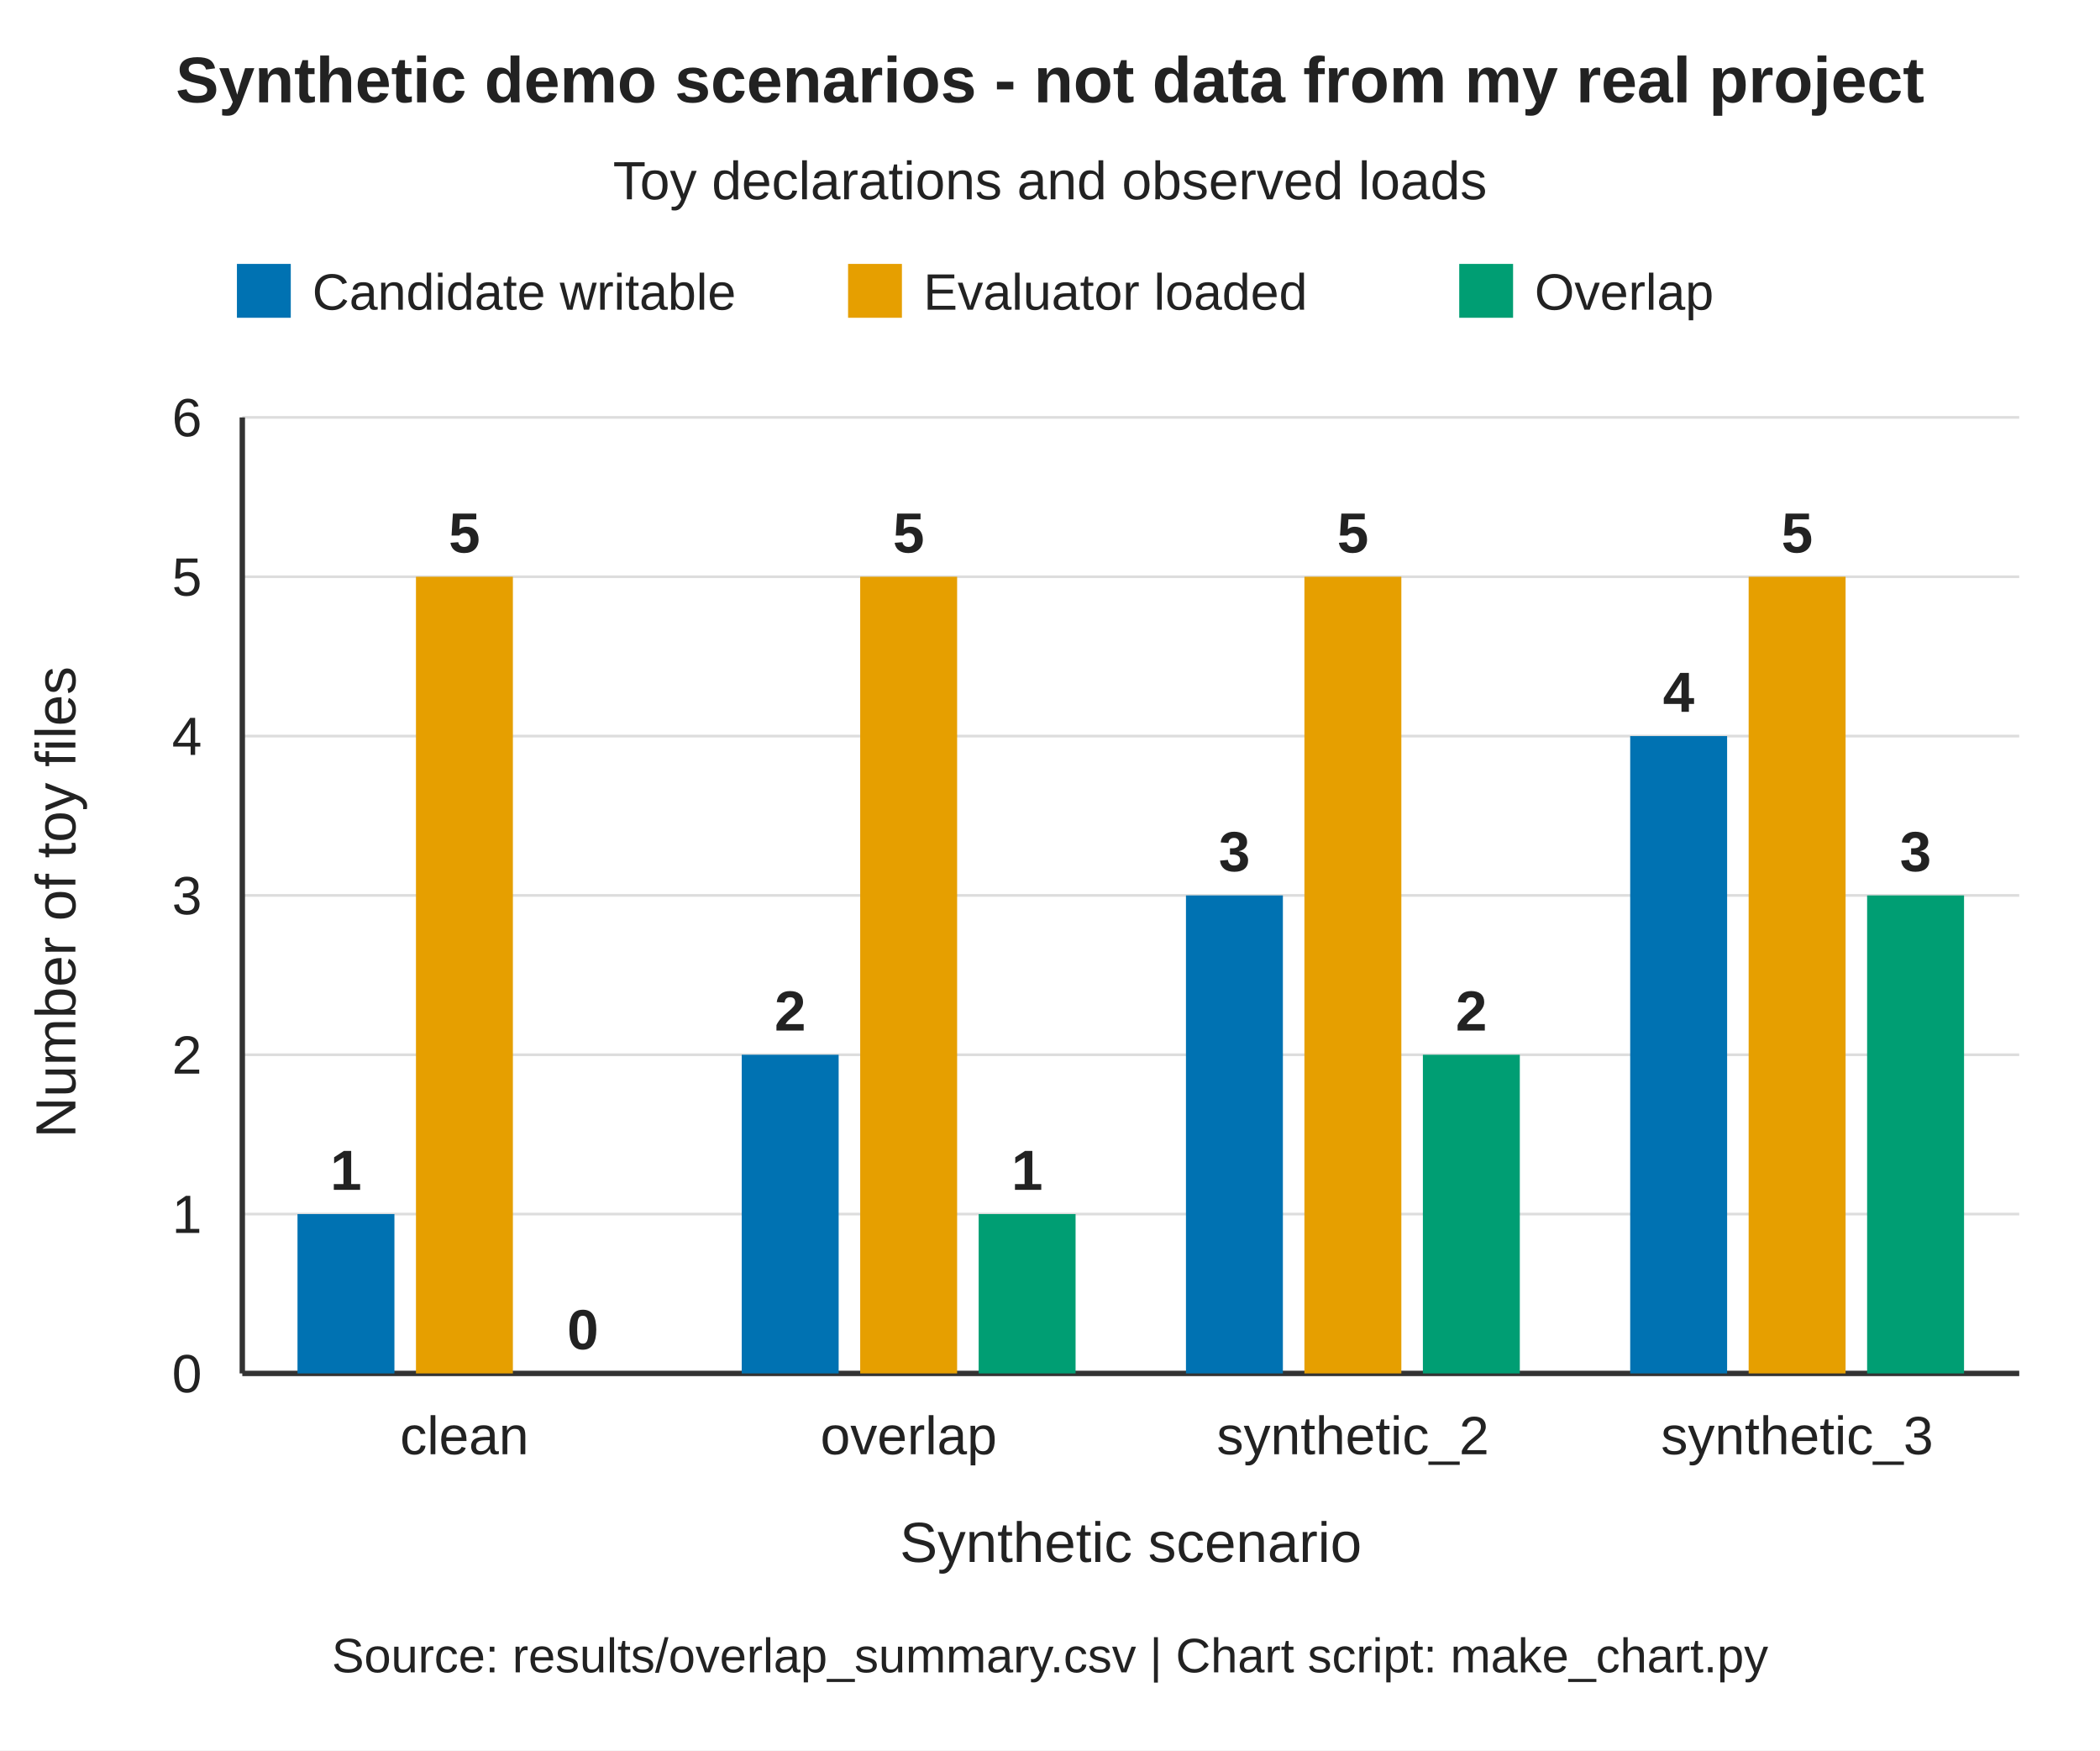
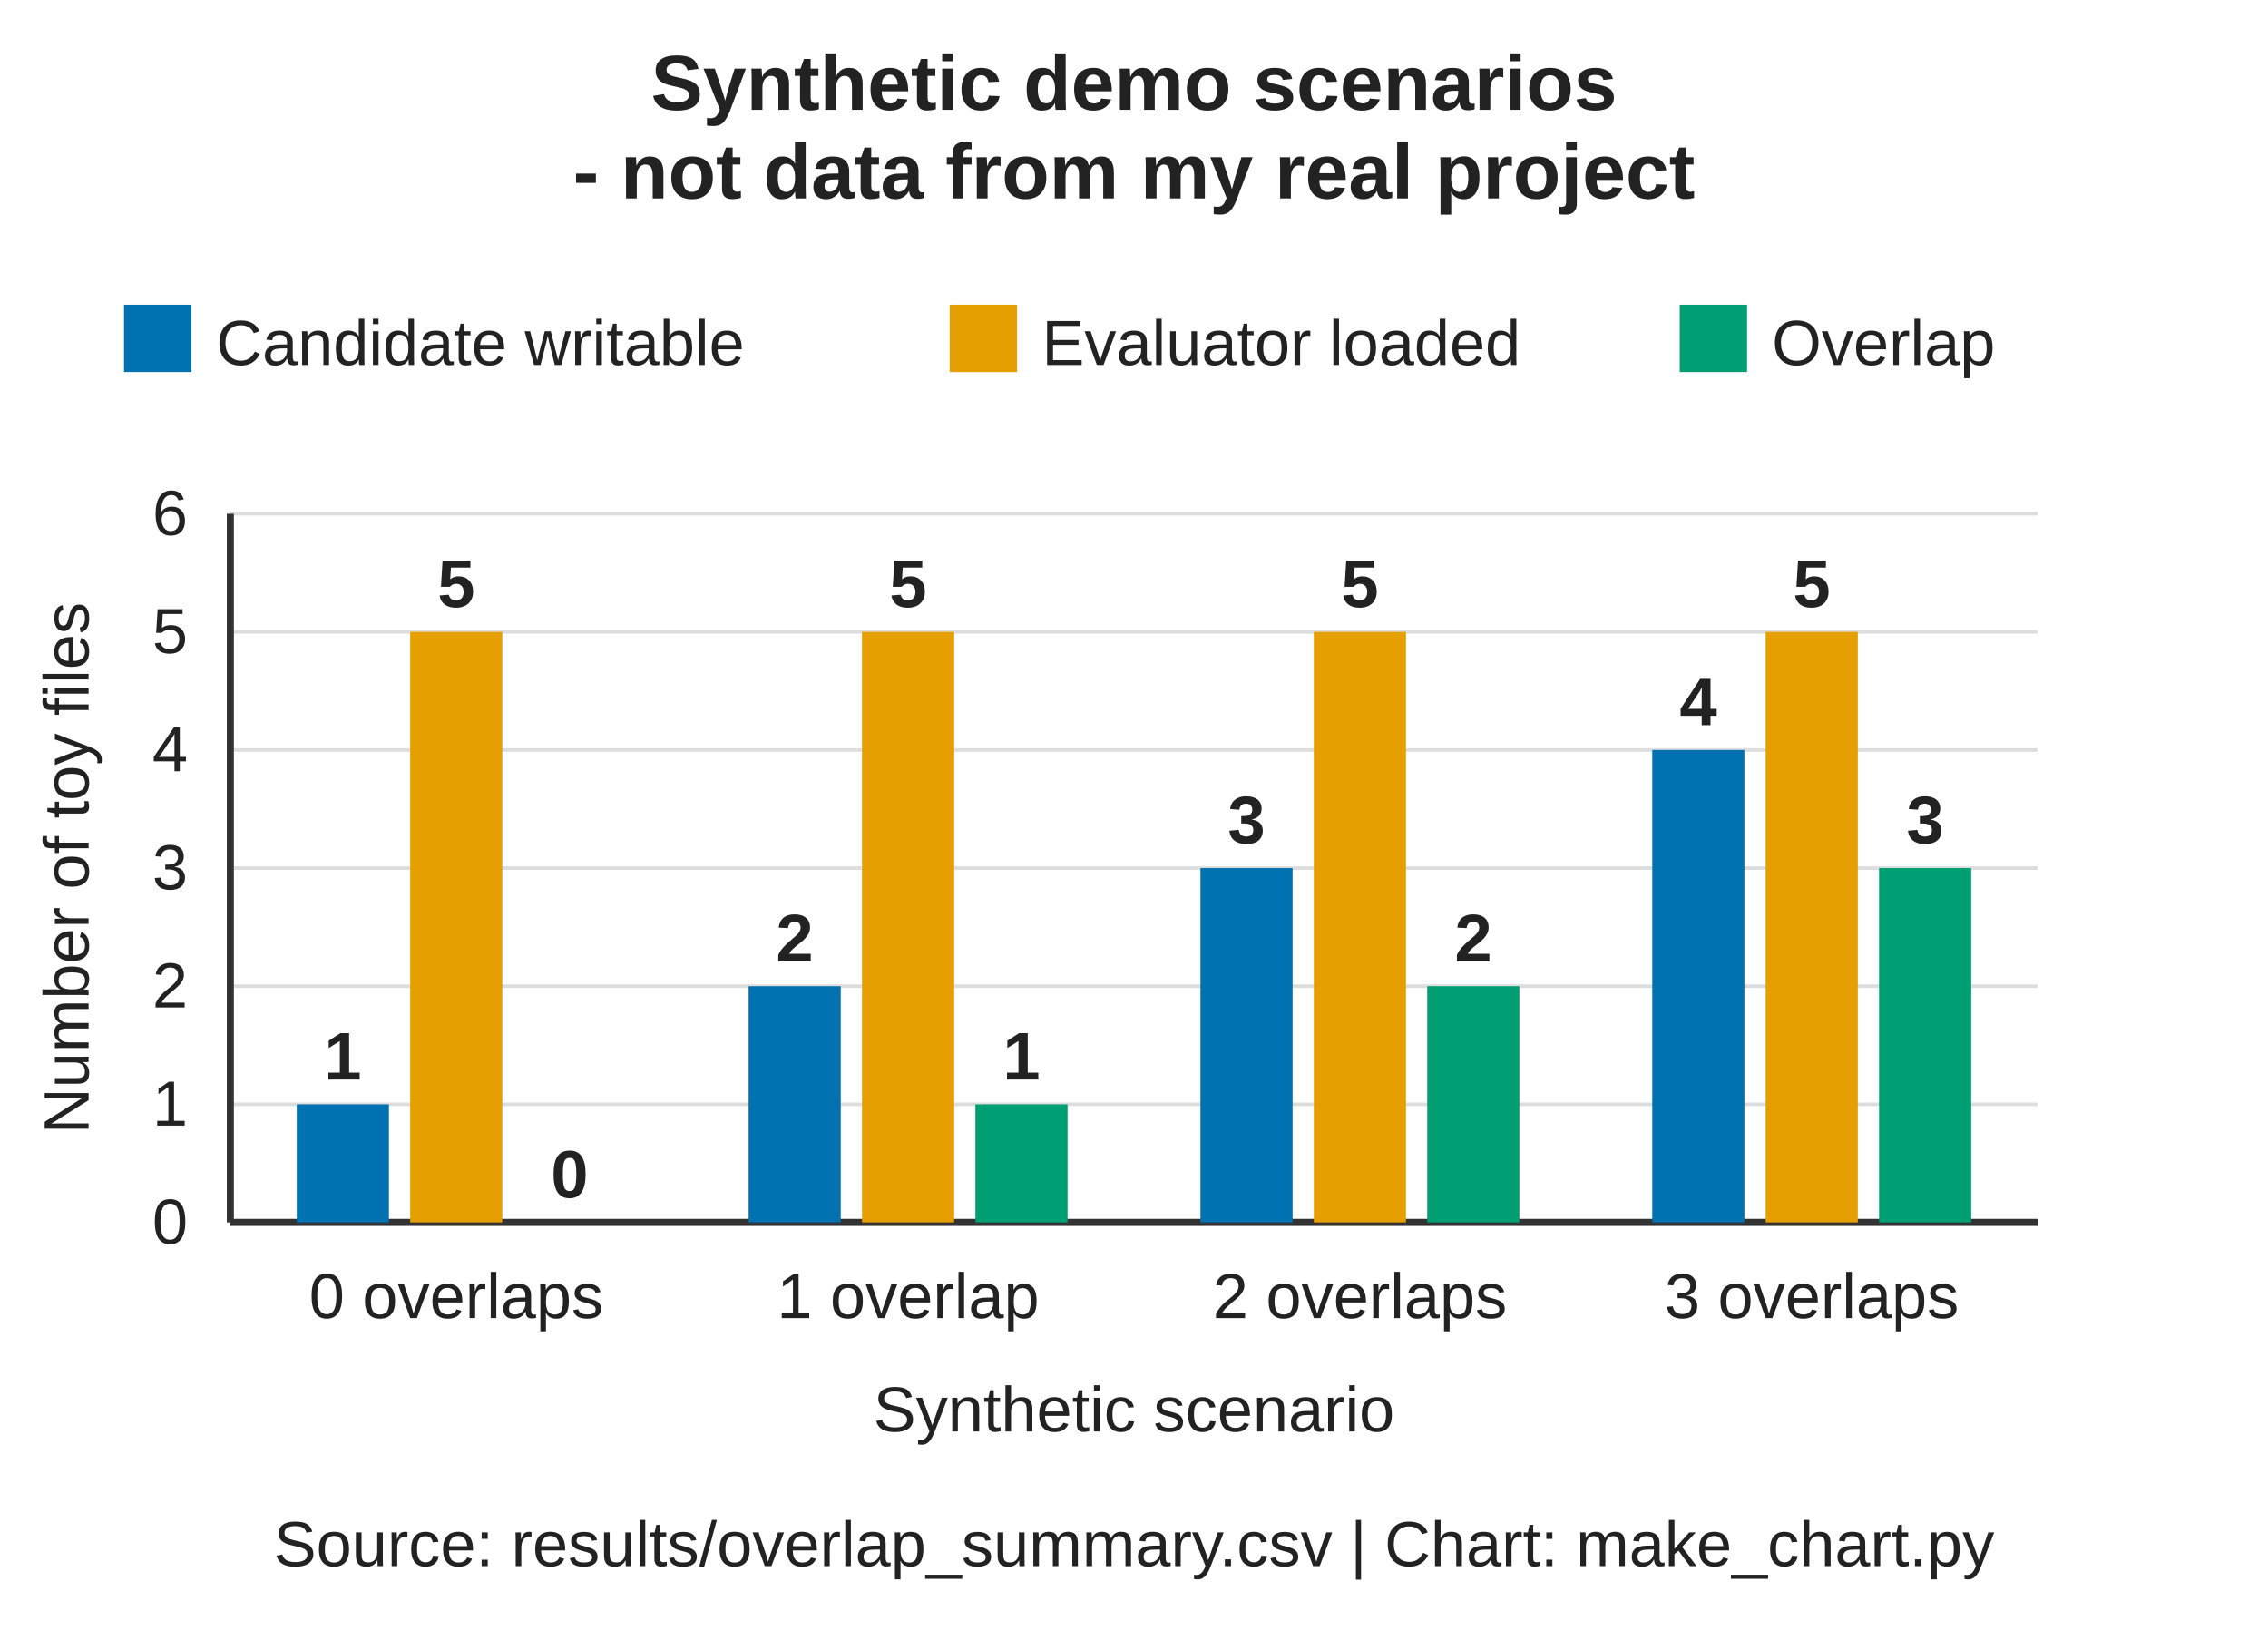
- <svg xmlns="http://www.w3.org/2000/svg" width="780" height="650" viewBox="0 0 780 650" role="img" aria-labelledby="chart-title chart-desc">
-   <rect width="780" height="650" fill="#ffffff" />
+ <svg xmlns="http://www.w3.org/2000/svg" width="640" height="460" viewBox="0 0 640 460" role="img" aria-labelledby="chart-title chart-desc">
+   <rect width="640" height="460" fill="#ffffff" />
  <g font-family="Arial, Helvetica, sans-serif" fill="#222222">
-     <text x="390" y="38" text-anchor="middle" font-size="24" font-weight="bold">Synthetic demo scenarios - not data from my real project</text>
-     <text x="390" y="74" text-anchor="middle" font-size="20">Toy declarations and observed loads</text>
-     <rect x="88" y="98" width="20" height="20" fill="#0072B2" />
-     <text x="116" y="115" font-size="19">Candidate writable</text>
-     <rect x="315" y="98" width="20" height="20" fill="#E69F00" />
-     <text x="343" y="115" font-size="19">Evaluator loaded</text>
-     <rect x="542" y="98" width="20" height="20" fill="#009E73" />
-     <text x="570" y="115" font-size="19">Overlap</text>
-     <line x1="90" y1="510.00" x2="750" y2="510.00" stroke="#dddddd" />
-     <text x="75" y="517.00" text-anchor="end" font-size="20">0</text>
-     <line x1="90" y1="450.83" x2="750" y2="450.83" stroke="#dddddd" />
-     <text x="75" y="457.83" text-anchor="end" font-size="20">1</text>
-     <line x1="90" y1="391.67" x2="750" y2="391.67" stroke="#dddddd" />
-     <text x="75" y="398.67" text-anchor="end" font-size="20">2</text>
-     <line x1="90" y1="332.50" x2="750" y2="332.50" stroke="#dddddd" />
-     <text x="75" y="339.50" text-anchor="end" font-size="20">3</text>
-     <line x1="90" y1="273.33" x2="750" y2="273.33" stroke="#dddddd" />
-     <text x="75" y="280.33" text-anchor="end" font-size="20">4</text>
-     <line x1="90" y1="214.17" x2="750" y2="214.17" stroke="#dddddd" />
-     <text x="75" y="221.17" text-anchor="end" font-size="20">5</text>
-     <line x1="90" y1="155.00" x2="750" y2="155.00" stroke="#dddddd" />
-     <text x="75" y="162.00" text-anchor="end" font-size="20">6</text>
-     <line x1="90" y1="155" x2="90" y2="510" stroke="#333333" stroke-width="2" />
-     <line x1="90" y1="510" x2="750" y2="510" stroke="#333333" stroke-width="2" />
-     <text x="28" y="335" transform="rotate(-90 28 335)" text-anchor="middle" font-size="21">Number of toy files</text>
-     <rect x="110.50" y="450.83" width="36" height="59.17" fill="#0072B2" />
-     <text x="128.50" y="441.83" text-anchor="middle" font-size="21" font-weight="bold">1</text>
-     <rect x="154.50" y="214.17" width="36" height="295.83" fill="#E69F00" />
-     <text x="172.50" y="205.17" text-anchor="middle" font-size="21" font-weight="bold">5</text>
-     <rect x="198.50" y="510.00" width="36" height="0.00" fill="#009E73" />
-     <text x="216.50" y="501.00" text-anchor="middle" font-size="21" font-weight="bold">0</text>
-     <text x="172.50" y="540" text-anchor="middle" font-size="20">clean</text>
-     <rect x="275.50" y="391.67" width="36" height="118.33" fill="#0072B2" />
-     <text x="293.50" y="382.67" text-anchor="middle" font-size="21" font-weight="bold">2</text>
-     <rect x="319.50" y="214.17" width="36" height="295.83" fill="#E69F00" />
-     <text x="337.50" y="205.17" text-anchor="middle" font-size="21" font-weight="bold">5</text>
-     <rect x="363.50" y="450.83" width="36" height="59.17" fill="#009E73" />
-     <text x="381.50" y="441.83" text-anchor="middle" font-size="21" font-weight="bold">1</text>
-     <text x="337.50" y="540" text-anchor="middle" font-size="20">overlap</text>
-     <rect x="440.50" y="332.50" width="36" height="177.50" fill="#0072B2" />
-     <text x="458.50" y="323.50" text-anchor="middle" font-size="21" font-weight="bold">3</text>
-     <rect x="484.50" y="214.17" width="36" height="295.83" fill="#E69F00" />
-     <text x="502.50" y="205.17" text-anchor="middle" font-size="21" font-weight="bold">5</text>
-     <rect x="528.50" y="391.67" width="36" height="118.33" fill="#009E73" />
-     <text x="546.50" y="382.67" text-anchor="middle" font-size="21" font-weight="bold">2</text>
-     <text x="502.50" y="540" text-anchor="middle" font-size="20">synthetic_2</text>
-     <rect x="605.50" y="273.33" width="36" height="236.67" fill="#0072B2" />
-     <text x="623.50" y="264.33" text-anchor="middle" font-size="21" font-weight="bold">4</text>
-     <rect x="649.50" y="214.17" width="36" height="295.83" fill="#E69F00" />
-     <text x="667.50" y="205.17" text-anchor="middle" font-size="21" font-weight="bold">5</text>
-     <rect x="693.50" y="332.50" width="36" height="177.50" fill="#009E73" />
-     <text x="711.50" y="323.50" text-anchor="middle" font-size="21" font-weight="bold">3</text>
-     <text x="667.50" y="540" text-anchor="middle" font-size="20">synthetic_3</text>
-     <text x="420" y="580" text-anchor="middle" font-size="21">Synthetic scenario</text>
-     <text x="390" y="621" text-anchor="middle" font-size="18">Source: results/overlap_summary.csv | Chart script: make_chart.py</text>
+     <text x="320" y="31" text-anchor="middle" font-size="22" font-weight="bold">Synthetic demo scenarios</text>
+     <text x="320" y="56" text-anchor="middle" font-size="22" font-weight="bold">- not data from my real project</text>
+     <rect x="35" y="86" width="19" height="19" fill="#0072B2" />
+     <text x="61" y="103" font-size="18">Candidate writable</text>
+     <rect x="268" y="86" width="19" height="19" fill="#E69F00" />
+     <text x="294" y="103" font-size="18">Evaluator loaded</text>
+     <rect x="474" y="86" width="19" height="19" fill="#009E73" />
+     <text x="500" y="103" font-size="18">Overlap</text>
+     <line x1="65" y1="345.00" x2="575" y2="345.00" stroke="#dddddd" />
+     <text x="53" y="351.00" text-anchor="end" font-size="18">0</text>
+     <line x1="65" y1="311.67" x2="575" y2="311.67" stroke="#dddddd" />
+     <text x="53" y="317.67" text-anchor="end" font-size="18">1</text>
+     <line x1="65" y1="278.33" x2="575" y2="278.33" stroke="#dddddd" />
+     <text x="53" y="284.33" text-anchor="end" font-size="18">2</text>
+     <line x1="65" y1="245.00" x2="575" y2="245.00" stroke="#dddddd" />
+     <text x="53" y="251.00" text-anchor="end" font-size="18">3</text>
+     <line x1="65" y1="211.67" x2="575" y2="211.67" stroke="#dddddd" />
+     <text x="53" y="217.67" text-anchor="end" font-size="18">4</text>
+     <line x1="65" y1="178.33" x2="575" y2="178.33" stroke="#dddddd" />
+     <text x="53" y="184.33" text-anchor="end" font-size="18">5</text>
+     <line x1="65" y1="145.00" x2="575" y2="145.00" stroke="#dddddd" />
+     <text x="53" y="151.00" text-anchor="end" font-size="18">6</text>
+     <line x1="65" y1="145" x2="65" y2="345" stroke="#333333" stroke-width="2" />
+     <line x1="65" y1="345" x2="575" y2="345" stroke="#333333" stroke-width="2" />
+     <text x="25" y="245" transform="rotate(-90 25 245)" text-anchor="middle" font-size="18">Number of toy files</text>
+     <rect x="83.75" y="311.67" width="26" height="33.33" fill="#0072B2" />
+     <text x="96.75" y="304.67" text-anchor="middle" font-size="19" font-weight="bold">1</text>
+     <rect x="115.75" y="178.33" width="26" height="166.67" fill="#E69F00" />
+     <text x="128.75" y="171.33" text-anchor="middle" font-size="19" font-weight="bold">5</text>
+     <rect x="147.75" y="345.00" width="26" height="0.00" fill="#009E73" />
+     <text x="160.75" y="338.00" text-anchor="middle" font-size="19" font-weight="bold">0</text>
+     <text x="128.75" y="372" text-anchor="middle" font-size="18">0 overlaps</text>
+     <rect x="211.25" y="278.33" width="26" height="66.67" fill="#0072B2" />
+     <text x="224.25" y="271.33" text-anchor="middle" font-size="19" font-weight="bold">2</text>
+     <rect x="243.25" y="178.33" width="26" height="166.67" fill="#E69F00" />
+     <text x="256.25" y="171.33" text-anchor="middle" font-size="19" font-weight="bold">5</text>
+     <rect x="275.25" y="311.67" width="26" height="33.33" fill="#009E73" />
+     <text x="288.25" y="304.67" text-anchor="middle" font-size="19" font-weight="bold">1</text>
+     <text x="256.25" y="372" text-anchor="middle" font-size="18">1 overlap</text>
+     <rect x="338.75" y="245.00" width="26" height="100.00" fill="#0072B2" />
+     <text x="351.75" y="238.00" text-anchor="middle" font-size="19" font-weight="bold">3</text>
+     <rect x="370.75" y="178.33" width="26" height="166.67" fill="#E69F00" />
+     <text x="383.75" y="171.33" text-anchor="middle" font-size="19" font-weight="bold">5</text>
+     <rect x="402.75" y="278.33" width="26" height="66.67" fill="#009E73" />
+     <text x="415.75" y="271.33" text-anchor="middle" font-size="19" font-weight="bold">2</text>
+     <text x="383.75" y="372" text-anchor="middle" font-size="18">2 overlaps</text>
+     <rect x="466.25" y="211.67" width="26" height="133.33" fill="#0072B2" />
+     <text x="479.25" y="204.67" text-anchor="middle" font-size="19" font-weight="bold">4</text>
+     <rect x="498.25" y="178.33" width="26" height="166.67" fill="#E69F00" />
+     <text x="511.25" y="171.33" text-anchor="middle" font-size="19" font-weight="bold">5</text>
+     <rect x="530.25" y="245.00" width="26" height="100.00" fill="#009E73" />
+     <text x="543.25" y="238.00" text-anchor="middle" font-size="19" font-weight="bold">3</text>
+     <text x="511.25" y="372" text-anchor="middle" font-size="18">3 overlaps</text>
+     <text x="320" y="404" text-anchor="middle" font-size="18">Synthetic scenario</text>
+     <text x="320" y="442" text-anchor="middle" font-size="18">Source: results/overlap_summary.csv | Chart: make_chart.py</text>
  </g>
</svg>
